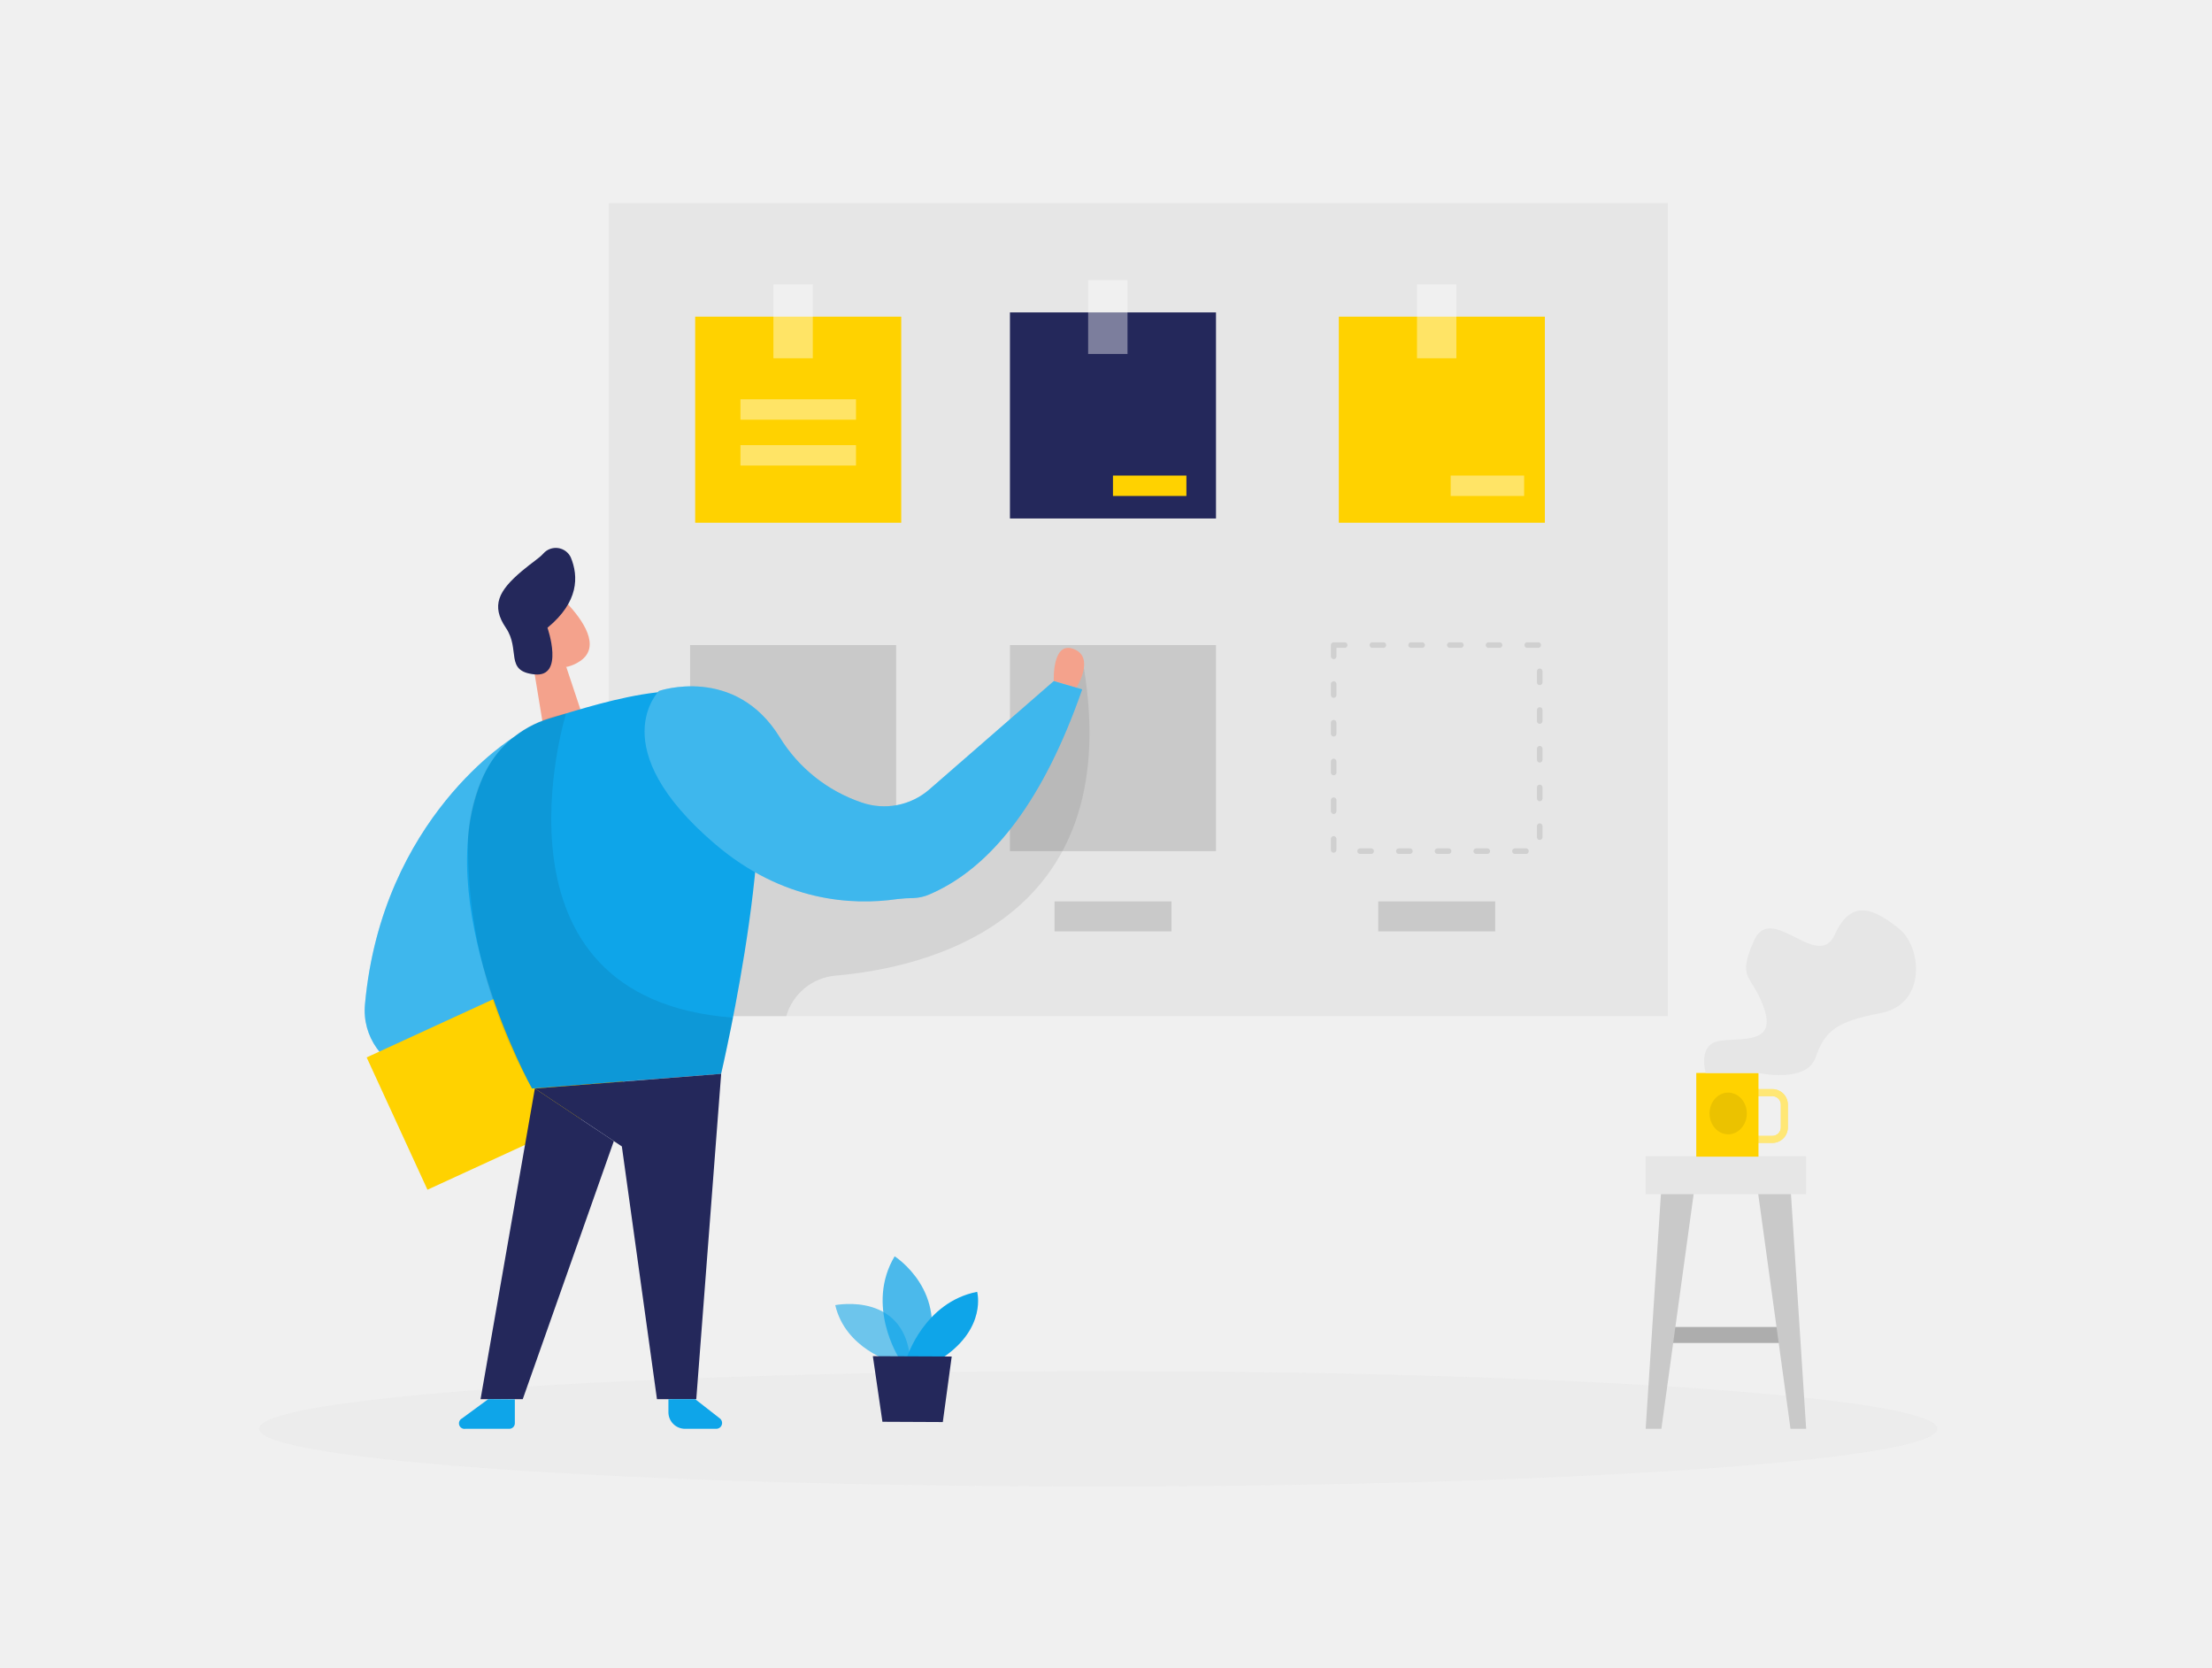
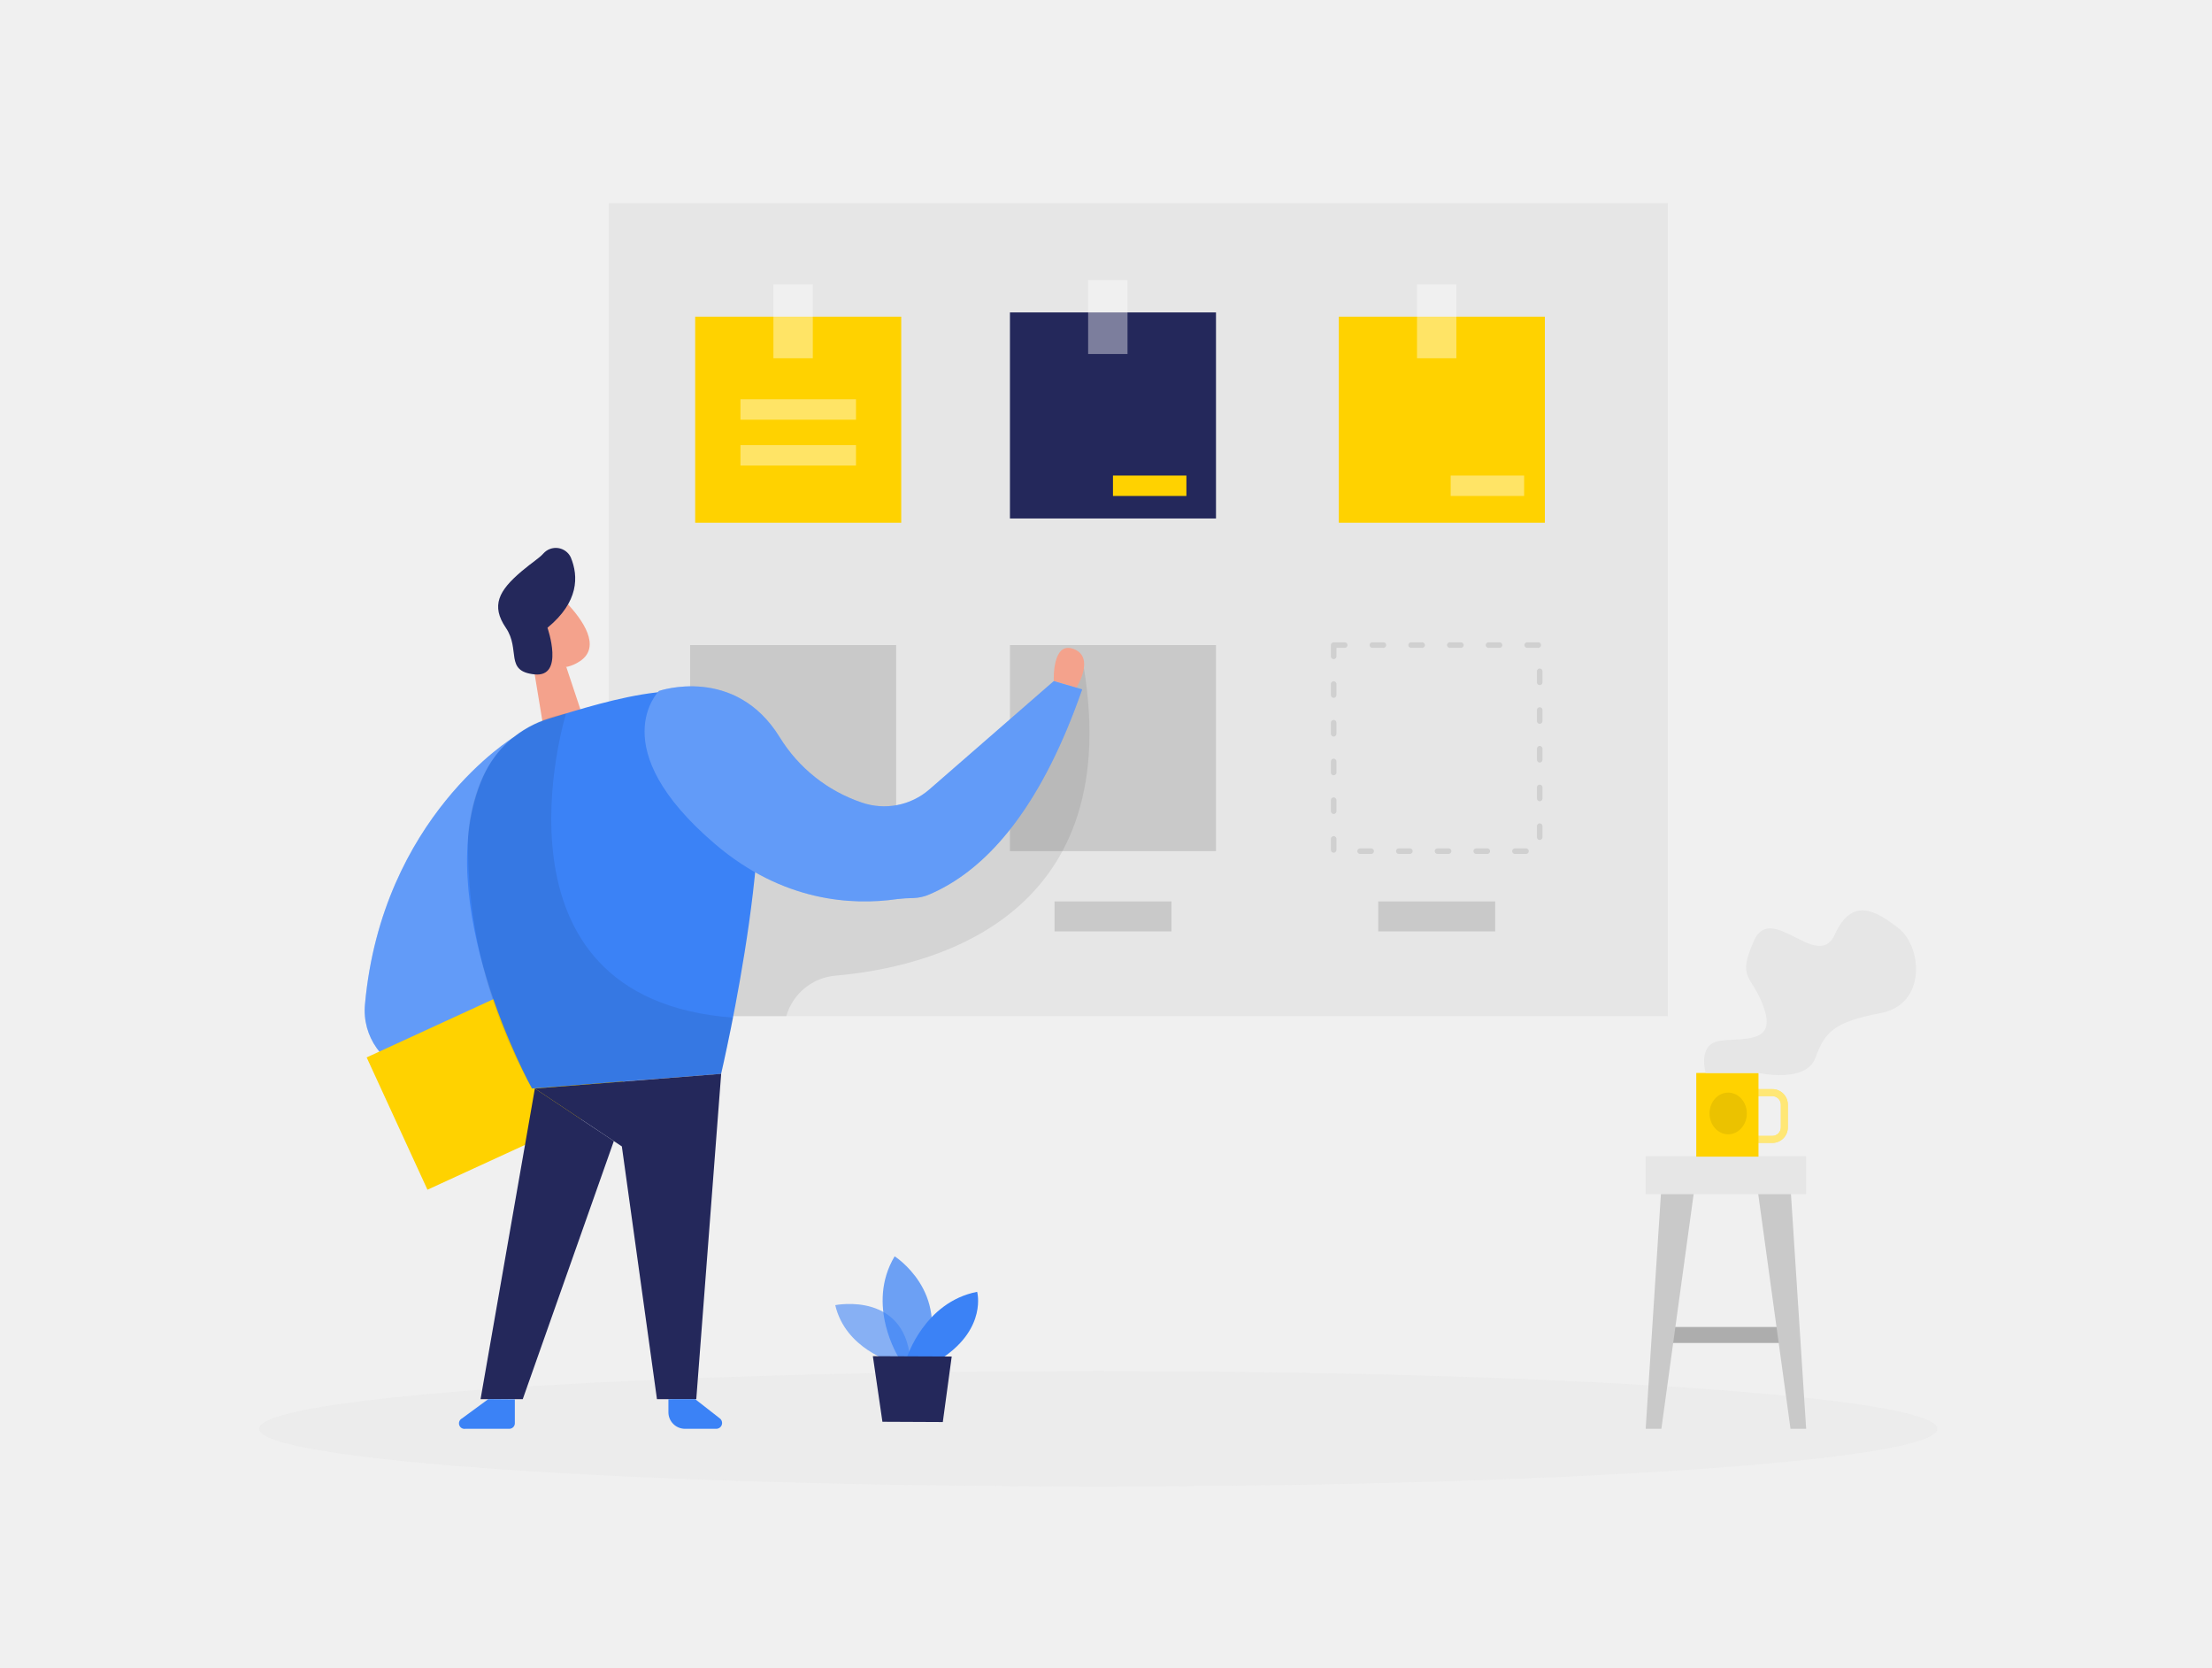
<svg xmlns="http://www.w3.org/2000/svg" id="Layer_1" data-name="Layer 1" viewBox="0 0 400 300" width="406" height="306" class="illustration styles_illustrationTablet__1DWOa">
  <ellipse cx="198.59" cy="257.61" rx="151.74" ry="10.42" fill="#e6e6e6" opacity="0.45" />
  <rect x="110.1" y="36" width="191.49" height="147" fill="#e6e6e6" />
-   <path d="M161.45,245.55s-8.55-2.34-10.41-10.3c0,0,13.25-2.68,13.63,11Z" fill="#0ea5e9" opacity="0.58" />
-   <path d="M162.5,244.7s-6-9.45-.72-18.28c0,0,10.08,6.4,5.6,18.3Z" fill="#0ea5e9" opacity="0.73" />
-   <path d="M164,244.71s3.16-10,12.7-11.87c0,0,1.79,6.48-6.18,11.89Z" fill="#0ea5e9" />
+   <path d="M161.45,245.55s-8.55-2.34-10.41-10.3c0,0,13.25-2.68,13.63,11Z" fill="#3b82f6" opacity="0.58" />
+   <path d="M162.5,244.7s-6-9.45-.72-18.28c0,0,10.08,6.4,5.6,18.3Z" fill="#3b82f6" opacity="0.73" />
+   <path d="M164,244.71s3.16-10,12.7-11.87c0,0,1.79,6.48-6.18,11.89Z" fill="#3b82f6" />
  <polygon points="157.84 244.48 159.57 256.34 170.49 256.39 172.1 244.54 157.84 244.48" fill="#24285b" />
  <rect x="182.63" y="55.75" width="37.26" height="37.26" fill="#24285b" />
  <rect x="196.77" y="49.91" width="7.12" height="13.36" fill="#fff" opacity="0.4" />
  <rect x="242.1" y="56.52" width="37.26" height="37.26" fill="#ffd200" />
  <rect x="241.17" y="115.9" width="37.26" height="37.26" fill="none" stroke="#c9c9c9" stroke-linecap="round" stroke-linejoin="round" stroke-dasharray="2 5" opacity="0.76" />
  <rect x="182.63" y="115.9" width="37.26" height="37.26" fill="#c9c9c9" />
  <rect x="124.79" y="115.9" width="37.26" height="37.26" fill="#c9c9c9" />
  <rect x="256.24" y="50.68" width="7.12" height="13.36" fill="#fff" opacity="0.4" />
  <rect x="125.71" y="56.52" width="37.26" height="37.26" fill="#ffd200" />
  <rect x="139.86" y="50.68" width="7.12" height="13.36" fill="#fff" opacity="0.4" />
  <path d="M140.67,139l-14.74.4L121.08,183h21.1a10.19,10.19,0,0,1,8.89-7.33C167.45,174.26,203.5,166,196,120h0L176,143.35l-19.8,10.33Z" opacity="0.08" />
  <polygon points="102.4 119.85 105.2 128.26 98.55 132.49 96.15 117.92 102.4 119.85" fill="#f4a28c" />
  <path d="M93.87,109.79a5.24,5.24,0,0,1,8.66-1.45c2.83,3,6.24,7.83,2.38,10.45-5.91,4-11.33-3.48-11.33-3.48A9.61,9.61,0,0,1,93.87,109.79Z" fill="#f4a28c" />
  <path d="M98.19,115s-1.51-1.27-2.2.53,2,2.67,2.79,1.76S98.19,115,98.19,115Z" fill="#f4a28c" />
-   <path d="M92.89,132.57S69.08,147,66,180.83a11.73,11.73,0,0,0,8.89,12.54l27.91,6.73Z" fill="#0ea5e9" />
+   <path d="M92.89,132.57S69.08,147,66,180.83a11.73,11.73,0,0,0,8.89,12.54l27.91,6.73Z" fill="#3b82f6" />
  <path d="M92.89,132.57S69.08,147,66,180.83a11.73,11.73,0,0,0,8.89,12.54l27.91,6.73Z" fill="#fff" opacity="0.2" />
  <rect x="69.97" y="180.83" width="40.27" height="26.33" transform="translate(-72.78 55.36) rotate(-24.68)" fill="#ffd200" />
  <path d="M99,112.77s3.14,9-2.34,8.43-2.47-4.43-5.19-8.43-1.29-6.71,2.86-10.22c1.9-1.61,3.18-2.36,3.94-3.22a3,3,0,0,1,4.94.7C104.65,103.49,104.66,108.11,99,112.77Z" fill="#24285b" />
-   <path d="M87.39,139.65a19.14,19.14,0,0,1,12-10.49c10.18-3.06,29.52-9.48,35.23.05,7.82,13-4.22,64.22-4.22,64.22L96.2,196.08S77.38,162.14,87.39,139.65Z" fill="#0ea5e9" />
+   <path d="M87.39,139.65a19.14,19.14,0,0,1,12-10.49c10.18-3.06,29.52-9.48,35.23.05,7.82,13-4.22,64.22-4.22,64.22L96.2,196.08S77.38,162.14,87.39,139.65Z" fill="#3b82f6" />
  <polygon points="130.41 193.43 125.91 252.25 118.8 252.25 112.45 206.55 96.72 196.08 130.41 193.43" fill="#24285b" />
  <polygon points="96.72 196.08 86.9 252.25 94.53 252.25 111 205.59 96.72 196.08" fill="#24285b" />
  <path d="M102.36,128.27s-16,51.54,30.21,55l-2.16,10.2L96.2,196.08a88.92,88.92,0,0,1-11.55-45.51s.3-13.15,9.55-19A20.86,20.86,0,0,1,102.36,128.27Z" opacity="0.08" />
-   <path d="M88.29,252.25l-4.74,3.48a1,1,0,0,0,.62,1.88H92.1a1,1,0,0,0,1-1v-4.32Z" fill="#0ea5e9" />
-   <path d="M125.71,252.25l4.46,3.48a1.05,1.05,0,0,1-.65,1.88h-5.65a3,3,0,0,1-3-3v-2.35Z" fill="#0ea5e9" />
+   <path d="M88.29,252.25l-4.74,3.48a1,1,0,0,0,.62,1.88H92.1a1,1,0,0,0,1-1v-4.32Z" fill="#3b82f6" />
+   <path d="M125.71,252.25l4.46,3.48a1.05,1.05,0,0,1-.65,1.88h-5.65a3,3,0,0,1-3-3v-2.35Z" fill="#3b82f6" />
  <path d="M194.65,123.61s3.46-5.49-.49-7-3.6,5.78-3.6,5.78Z" fill="#f4a28c" />
-   <path d="M195.69,123.91l-5.13-1.5L168.06,142h0a12.45,12.45,0,0,1-12.27,2.36A27.88,27.88,0,0,1,141,132.57c-8.09-13.12-21.83-8.38-21.83-8.38s-10.35,10.21,10.16,27.71c12.25,10.44,24.78,11.1,32.9,9.93a27.3,27.3,0,0,1,3-.19,7.89,7.89,0,0,0,2.78-.63,30.27,30.27,0,0,0,3.18-1.58h0C179.55,154.68,188.53,144.49,195.69,123.91Z" fill="#0ea5e9" />
+   <path d="M195.69,123.91l-5.13-1.5L168.06,142h0a12.45,12.45,0,0,1-12.27,2.36A27.88,27.88,0,0,1,141,132.57c-8.09-13.12-21.83-8.38-21.83-8.38s-10.35,10.21,10.16,27.71c12.25,10.44,24.78,11.1,32.9,9.93a27.3,27.3,0,0,1,3-.19,7.89,7.89,0,0,0,2.78-.63,30.27,30.27,0,0,0,3.18-1.58h0C179.55,154.68,188.53,144.49,195.69,123.91Z" fill="#3b82f6" />
  <path d="M195.69,123.91l-5.13-1.5L168.06,142h0a12.45,12.45,0,0,1-12.27,2.36A27.88,27.88,0,0,1,141,132.57c-8.09-13.12-21.83-8.38-21.83-8.38s-10.35,10.21,10.16,27.71c12.25,10.44,24.78,11.1,32.9,9.93a27.3,27.3,0,0,1,3-.19,7.89,7.89,0,0,0,2.78-.63,30.27,30.27,0,0,0,3.18-1.58h0C179.55,154.68,188.53,144.49,195.69,123.91Z" fill="#fff" opacity="0.2" />
  <rect x="133.9" y="71.46" width="20.89" height="3.69" fill="#fff" opacity="0.4" />
  <rect x="262.33" y="85.25" width="13.28" height="3.69" fill="#fff" opacity="0.4" />
  <rect x="201.26" y="85.25" width="13.28" height="3.69" fill="#ffd200" />
  <rect x="133.9" y="79.75" width="20.89" height="3.69" fill="#fff" opacity="0.4" />
  <rect x="249.23" y="162.25" width="21.15" height="5.42" fill="#c9c9c9" />
  <rect x="190.69" y="162.25" width="21.15" height="5.42" fill="#c9c9c9" />
  <rect x="301.35" y="239.2" width="22.47" height="2.89" fill="#adadad" />
  <polygon points="300.43 213.9 297.59 257.61 300.43 257.61 306.44 213.9 300.43 213.9" fill="#c9c9c9" />
  <polygon points="323.78 213.9 326.61 257.61 323.78 257.61 317.77 213.9 323.78 213.9" fill="#c9c9c9" />
  <rect x="297.59" y="208.31" width="29.02" height="6.88" fill="#e6e6e6" />
  <path d="M320.49,205.92h-5.78v-1.27h5.78a1.54,1.54,0,0,0,1.54-1.54V199a1.54,1.54,0,0,0-1.54-1.54h-5.78v-1.27h5.78A2.81,2.81,0,0,1,323.3,199v4.13A2.81,2.81,0,0,1,320.49,205.92Z" fill="#ffd200" />
  <path d="M320.49,205.92h-5.78v-1.27h5.78a1.54,1.54,0,0,0,1.54-1.54V199a1.54,1.54,0,0,0-1.54-1.54h-5.78v-1.27h5.78A2.81,2.81,0,0,1,323.3,199v4.13A2.81,2.81,0,0,1,320.49,205.92Z" fill="#fff" opacity="0.46" />
  <rect x="306.74" y="193.27" width="11.25" height="15.13" fill="#ffd200" />
  <ellipse cx="312.51" cy="200.59" rx="3.37" ry="3.77" opacity="0.08" />
  <path d="M308.45,193.27s-1.59-5.3,2.65-5.83,10.08.53,7.9-5.84-5-5-1.85-12.2,11.56,5.63,14.64-1.16,7.32-4.45,11.56-1.11,5.09,13.73-3.29,15.32-10.08,3.41-11.77,8.07S318,193.27,318,193.27Z" fill="#e6e6e6" />
</svg>
